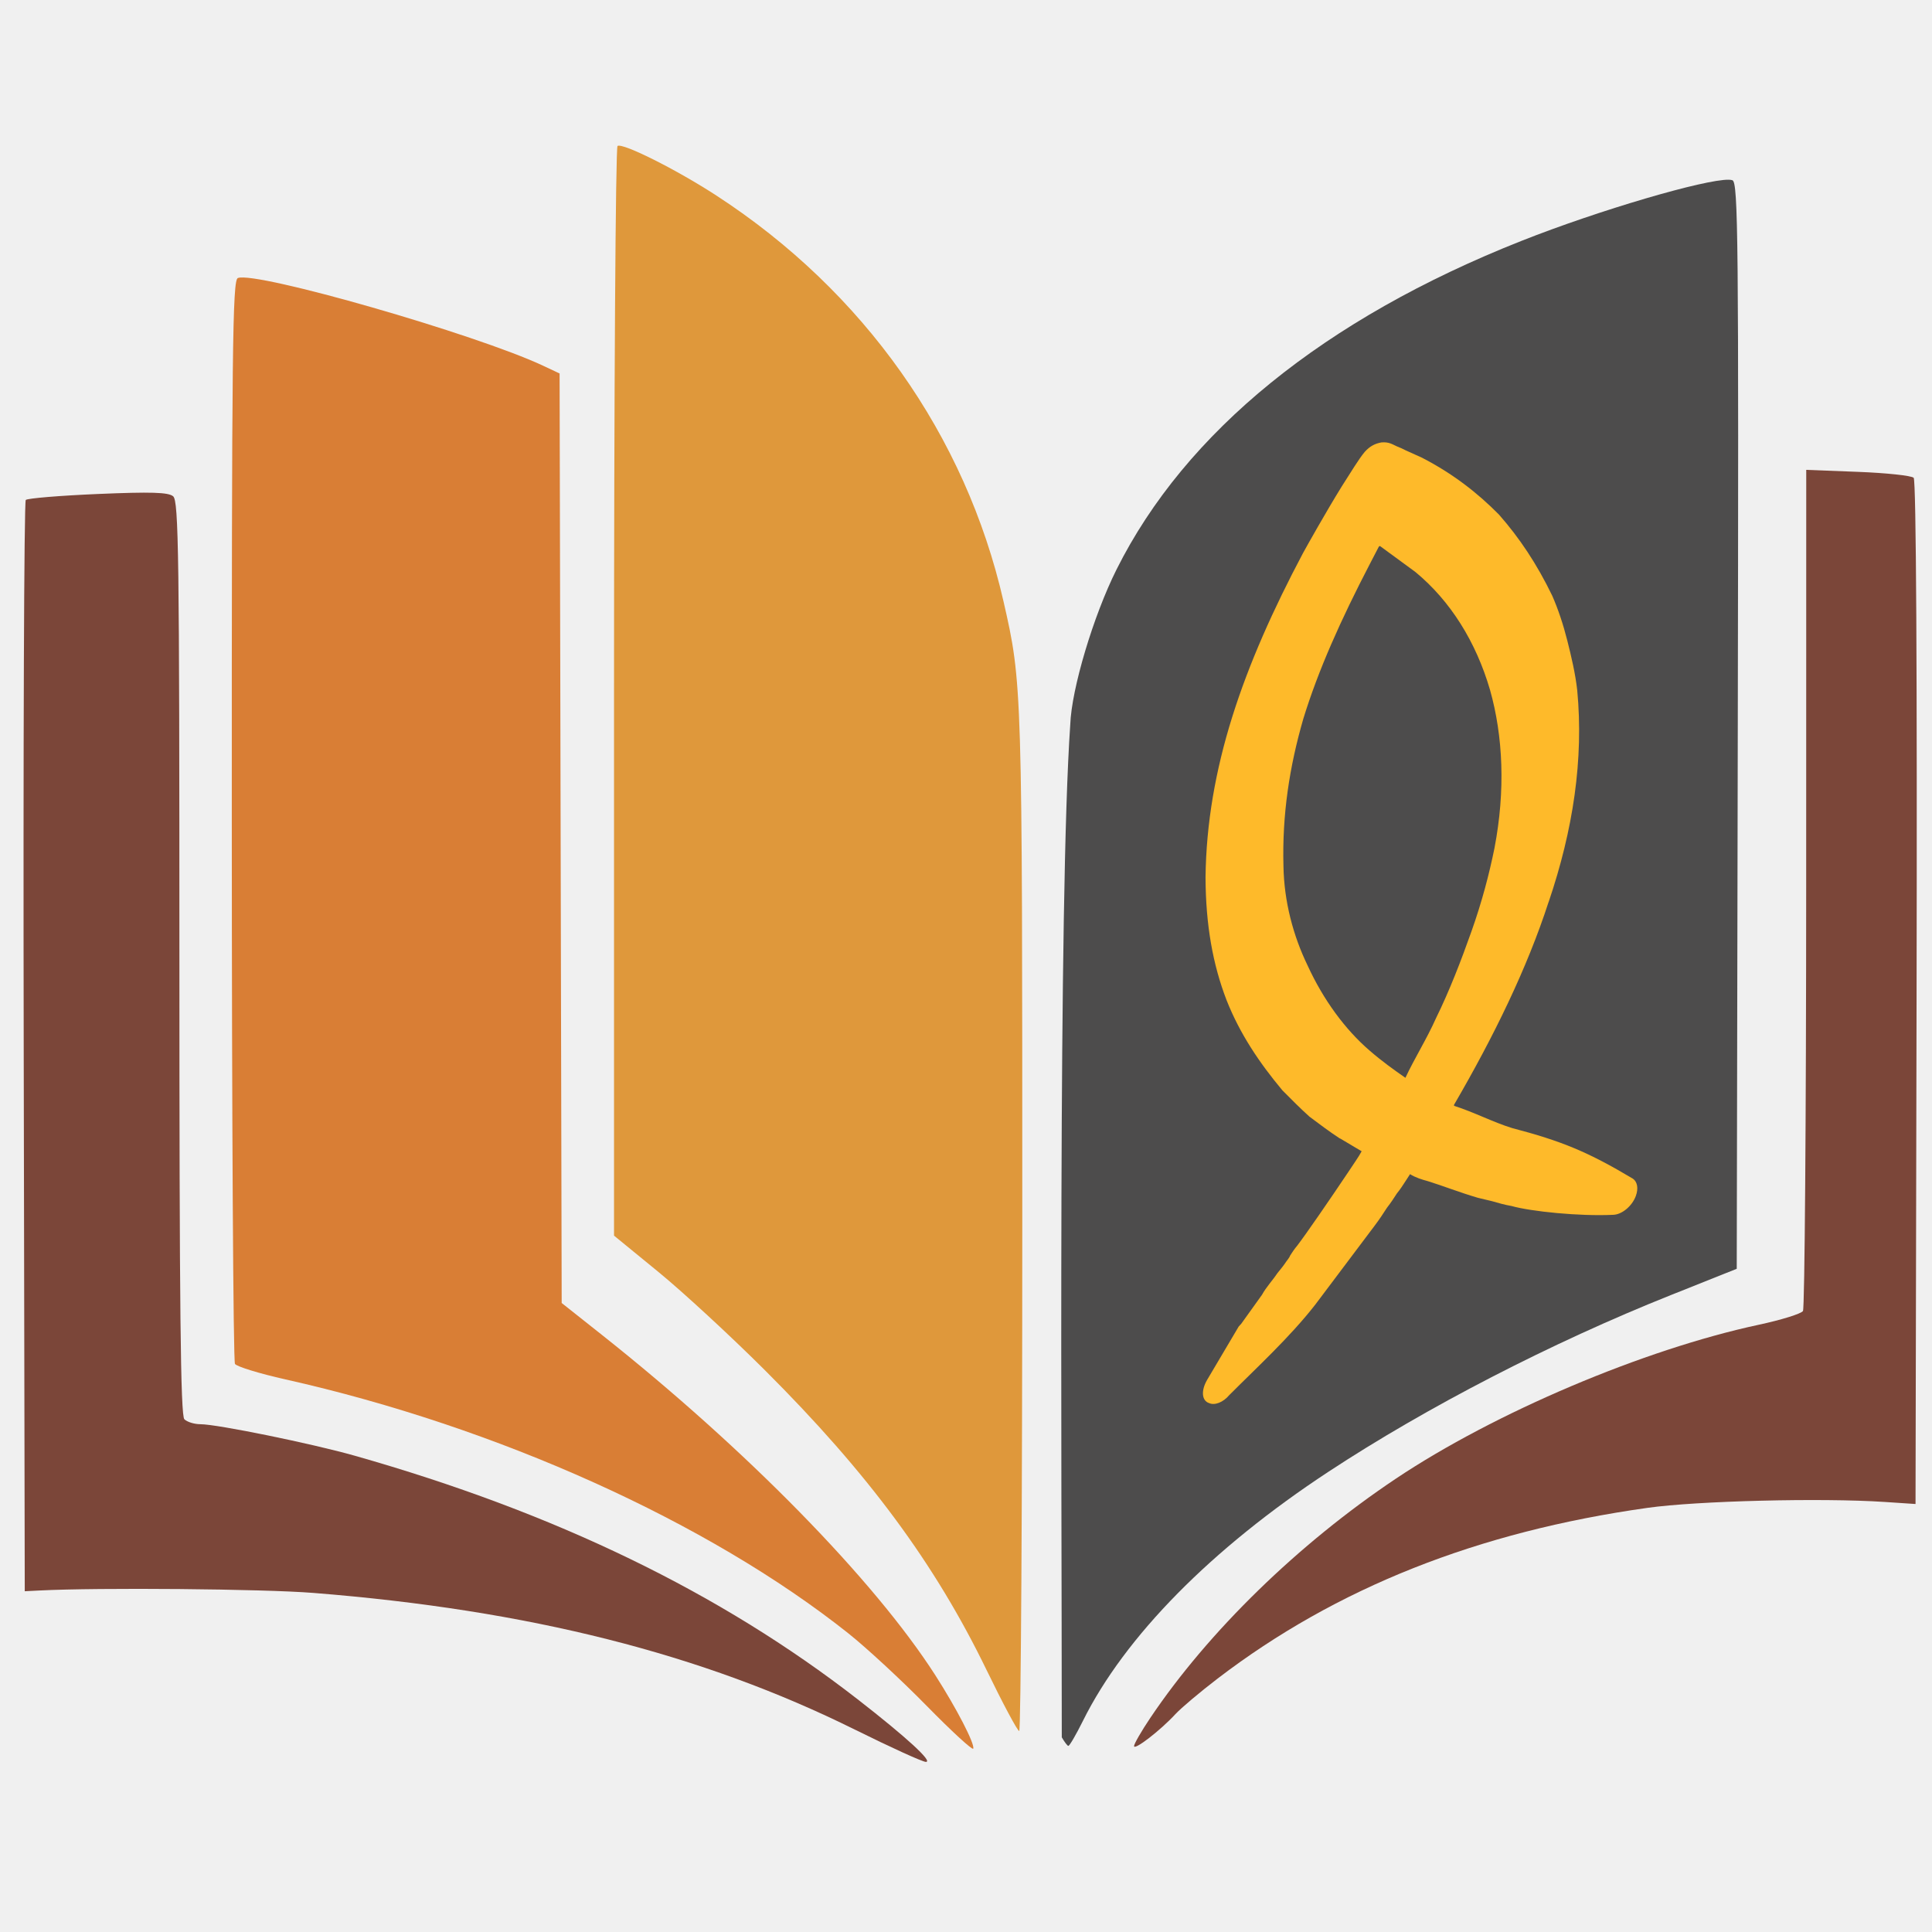
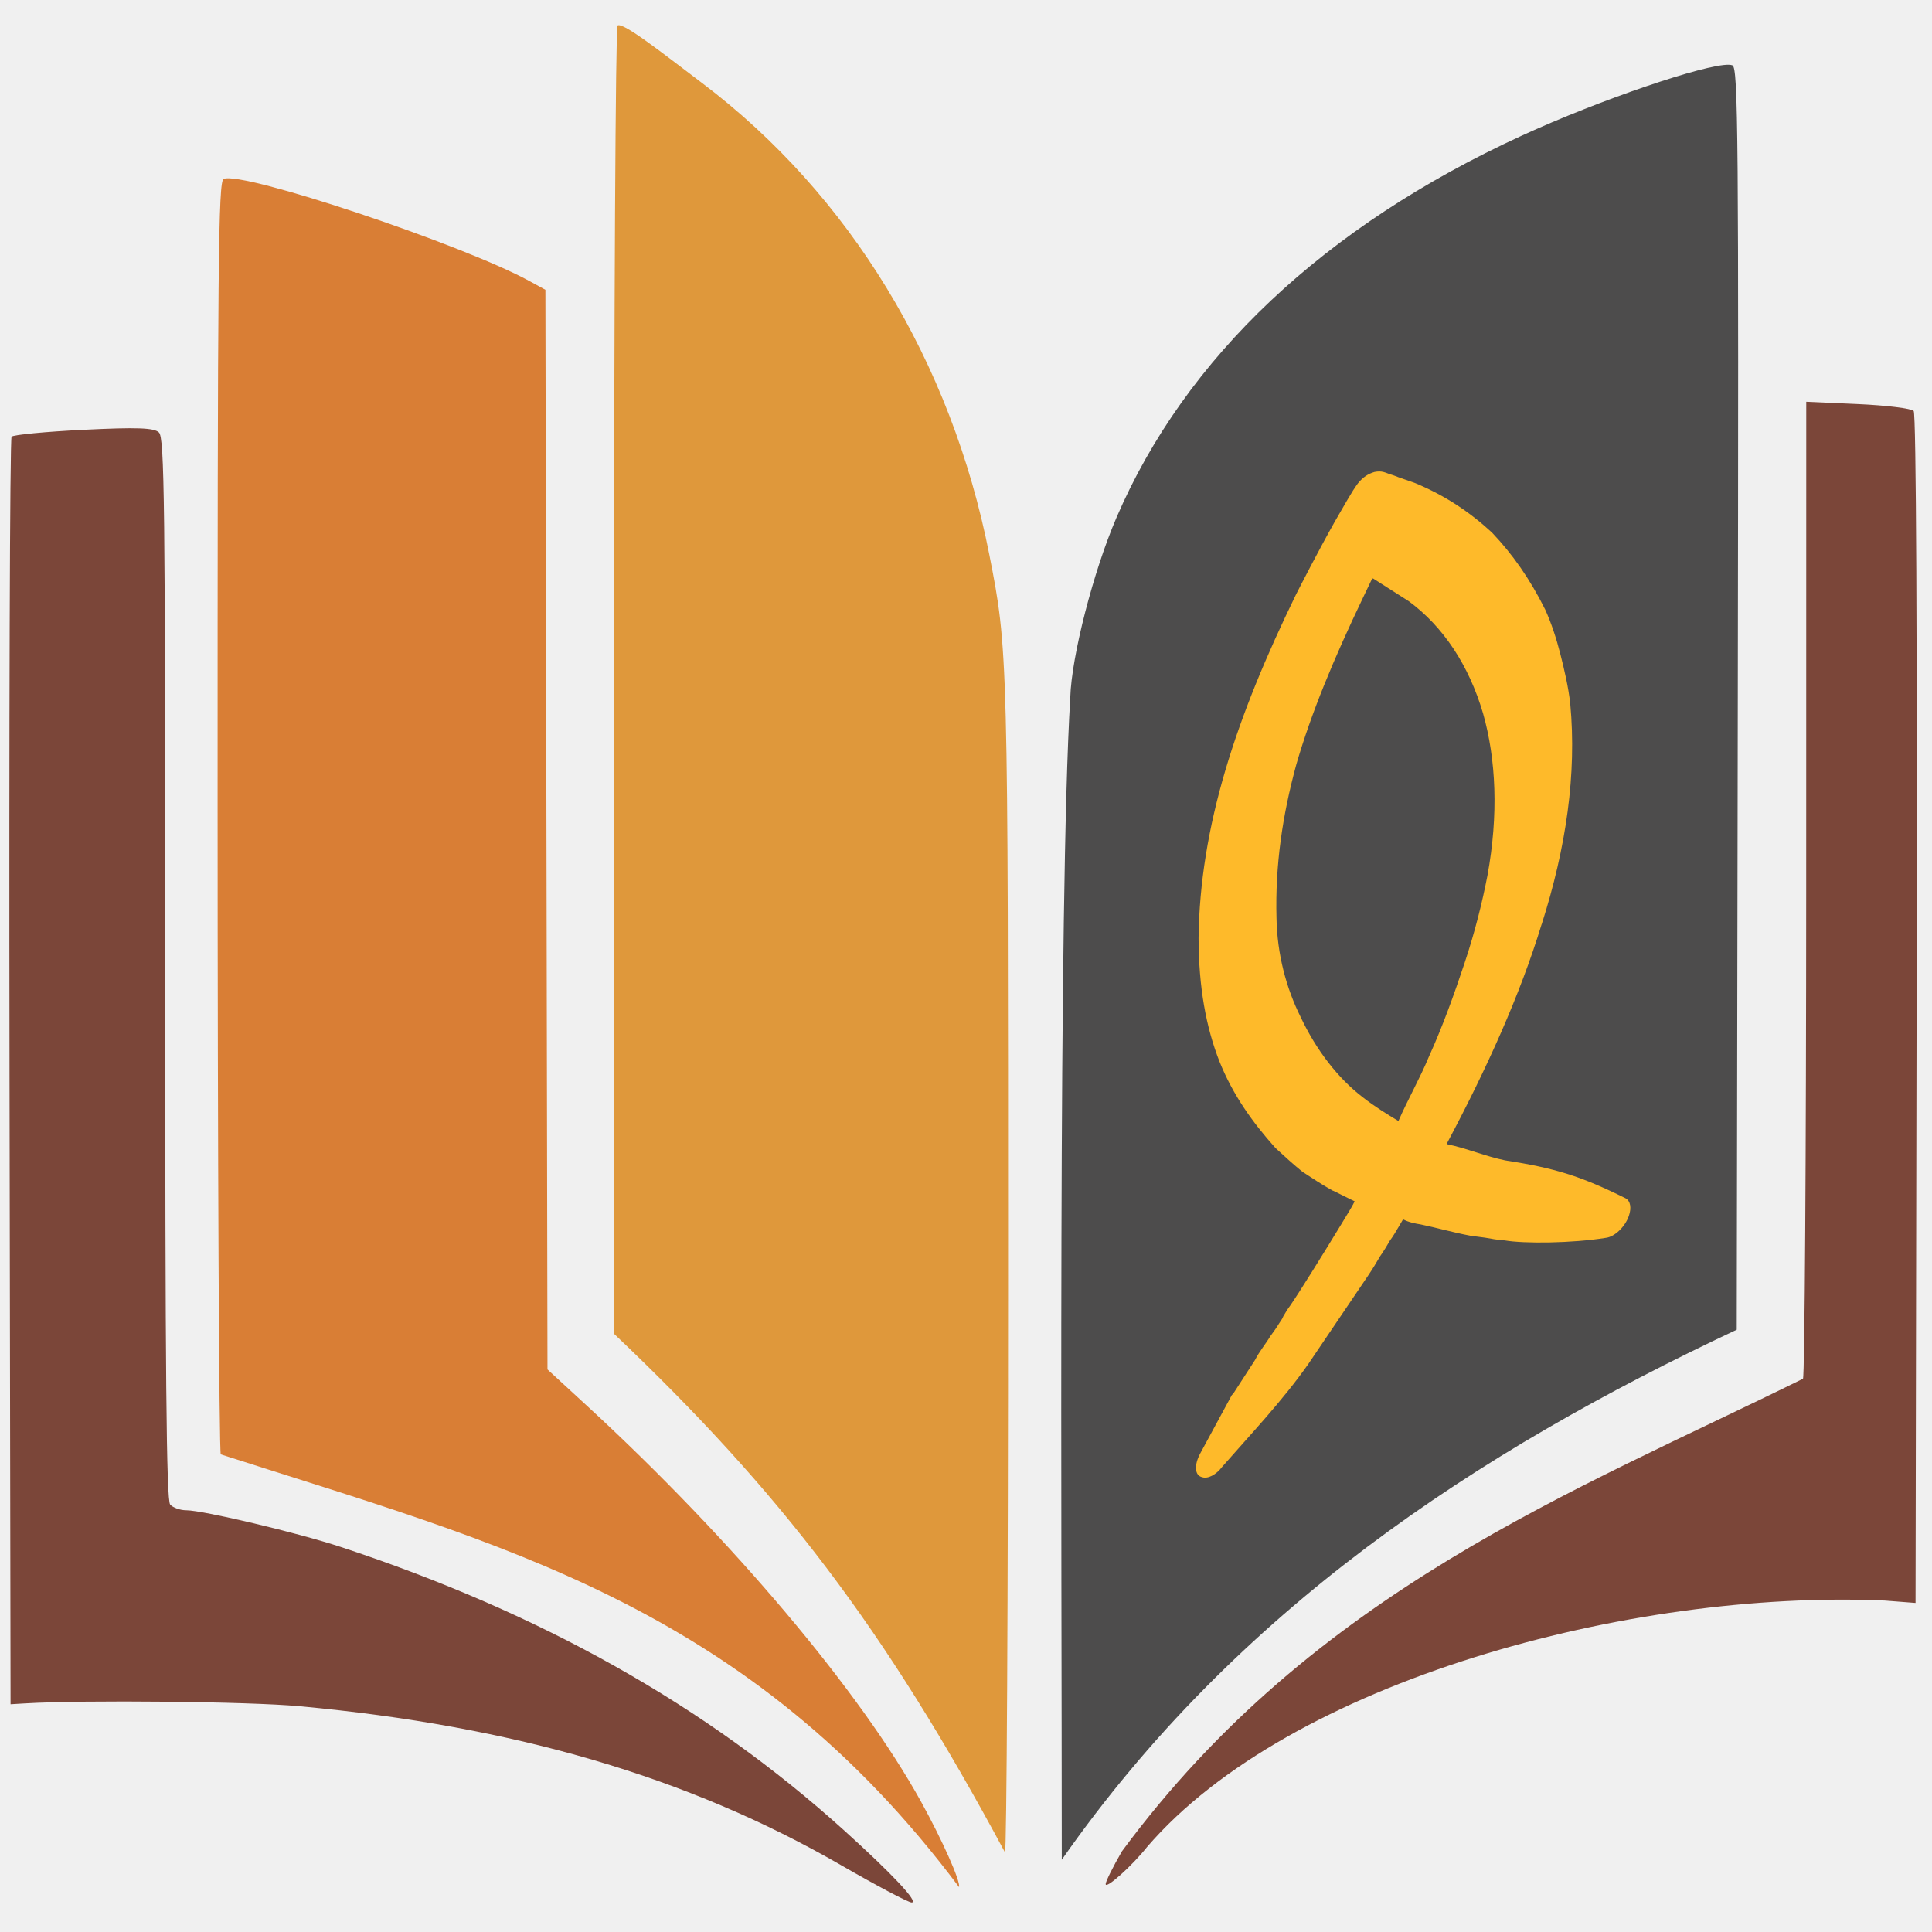
<svg xmlns="http://www.w3.org/2000/svg" width="72mm" height="72mm" viewBox="0 0 72 72" version="1.1" id="svg8">
  <defs id="defs2">
    <style id="style879" type="text/css">
    .fil6 {fill:#FEBA2A}
    .fil2 {fill:#03BDEB;fill-rule:nonzero}
    .fil0 {fill:#336699;fill-rule:nonzero}
    .fil4 {fill:#4D4D4D;fill-rule:nonzero}
    .fil1 {fill:#6699FF;fill-rule:nonzero}
    .fil3 {fill:gray;fill-rule:nonzero}
    .fil5 {fill:#FEBA2A;fill-rule:nonzero}
   </style>
    <style id="style921" type="text/css">
    .fil2 {fill:none}
    .fil5 {fill:none;fill-rule:nonzero}
    .fil1 {fill:#363535}
    .fil0 {fill:#4D4D4D}
    .fil4 {fill:#E6A009}
    .fil3 {fill:#FEBA2A;fill-rule:nonzero}
   </style>
    <clipPath id="id0">
      <path id="path923" d="M 1,0 H 7 C 7,0 8,0 8,1 V 7 C 8,7 7,8 7,8 H 1 C 0,8 0,7 0,7 V 1 C 0,0 0,0 1,0 Z" />
    </clipPath>
    <clipPath id="id1">
      <path id="path926" d="M 1,0 H 7 C 7,0 8,0 8,1 V 7 C 8,7 7,8 7,8 H 1 C 0,8 0,7 0,7 V 1 C 0,0 0,0 1,0 Z" />
    </clipPath>
    <clipPath id="id2">
      <path id="path929" d="M 1,0 H 7 C 7,0 8,0 8,1 V 7 C 8,7 7,8 7,8 H 1 C 0,8 0,7 0,7 V 1 C 0,0 0,0 1,0 Z" />
    </clipPath>
    <clipPath style="clip-rule:nonzero" id="id3">
      <path id="path932" d="M 4,3 C 5,3 5,3 5,4 V 4 C 5,4 5,4 5,4 6,4 6,3 6,3 6,3 6,3 6,3 6,3 6,3 6,3 V 3 3 3 C 6,3 6,3 6,3 V 3 C 6,3 6,3 6,3 6,3 6,3 6,3 V 3 C 6,3 6,3 6,3 6,3 6,3 6,3 V 3 3 3 C 6,3 6,3 6,3 6,3 6,3 6,3 V 3 3 3 C 6,3 6,3 6,3 V 3 3 C 6,3 6,4 6,4 6,4 6,4 6,4 6,4 6,4 6,4 6,4 6,4 6,4 6,4 6,4 6,4 6,4 6,4 6,4 6,4 6,4 6,4 6,4 6,4 6,4 V 4 4 4 C 6,5 6,5 6,5 V 5 5 5 C 6,5 6,5 6,5 V 5 C 6,5 6,5 6,5 6,5 6,5 6,5 V 5 5 C 6,5 6,5 6,5 V 5 5 5 C 6,5 6,5 6,5 6,5 6,5 6,5 6,5 6,5 6,5 6,5 6,5 6,5 6,5 6,4 5,4 5,4 5,4 5,4 V 4 4 4 C 5,4 5,4 5,4 5,5 5,5 5,5 5,5 4,5 4,5 4,5 4,5 3,5 3,5 3,5 2,5 2,5 2,5 2,4 2,4 2,4 1,4 1,4 1,4 1,4 1,4 1,4 1,4 1,4 1,4 1,4 V 4 4 C 1,4 1,4 1,4 1,4 1,4 1,4 V 4 H 2 V 4 4 C 2,3 2,3 2,3 2,3 2,3 3,3 3,3 3,3 3,3 3,3 3,3 3,3 4,3 4,3 4,3 Z M 2,4 C 2,4 2,4 2,4 2,4 2,4 2,4 2,4 2,4 3,4 3,4 3,5 3,5 4,5 4,5 4,4 4,4 5,4 5,4 5,4 5,4 5,4 V 4 C 5,4 5,4 5,4 5,4 5,4 5,4 5,4 5,4 4,4 4,3 4,3 4,3 4,3 3,3 3,3 3,3 2,4 2,4 Z" />
    </clipPath>
    <style id="style1000" type="text/css">
    .fil0 {fill:#4D4D4D}
    .fil2 {fill:#FEBA2A}
    .fil1 {fill:#FEBA2A;fill-rule:nonzero}
   </style>
    <style id="style1030" type="text/css">
    .str0 {stroke:#FEBA2A;stroke-width:0.083}
    .str1 {stroke:white;stroke-width:0.202}
    .fil3 {fill:none}
    .fil6 {fill:none;fill-rule:nonzero}
    .fil2 {fill:#454444}
    .fil1 {fill:#4D4D4D}
    .fil5 {fill:#F0A400}
    .fil4 {fill:#FEBA2A;fill-rule:nonzero}
    .fil0 {fill:white;fill-rule:nonzero}
   </style>
    <clipPath id="id0-3">
      <path id="path1032" d="m 3,0 h 5 c 1,0 2,1 2,2 V 7 C 10,8 9,9 8,9 H 3 C 2,9 1,8 1,7 V 2 C 1,1 2,0 3,0 Z" />
    </clipPath>
    <clipPath style="clip-rule:nonzero" id="id1-6">
      <path id="path1035" d="M 6,2 C 7,3 7,3 7,3 V 3 C 7,3 7,3 8,3 8,3 8,3 8,3 8,3 8,3 8,3 8,3 8,3 8,3 V 3 3 2 C 8,2 8,2 8,2 H 9 C 9,2 9,2 9,2 9,2 9,2 9,2 V 3 C 9,3 8,3 8,3 8,3 8,3 8,3 V 3 3 3 C 8,3 8,3 8,3 8,3 8,3 8,3 V 3 3 3 C 8,3 8,3 8,3 V 3 3 C 8,3 8,3 8,3 8,3 8,3 8,3 8,3 8,3 8,3 8,3 8,3 8,4 8,4 8,4 8,4 8,4 8,4 8,4 8,4 8,4 8,4 8,4 8,4 8,4 V 4 4 4 C 8,4 8,4 8,4 V 4 4 4 C 8,4 8,4 8,4 L 9,5 C 9,5 9,5 9,5 9,5 9,5 9,5 H 8 V 5 C 8,5 8,5 8,5 V 5 5 5 C 8,5 8,5 8,5 8,5 8,4 8,4 8,4 8,4 8,4 8,4 8,4 8,4 8,4 8,4 8,4 7,4 7,4 7,4 V 4 4 4 C 7,4 7,4 7,4 7,4 7,4 7,4 6,5 6,5 6,5 5,5 5,5 5,5 4,5 4,5 4,5 3,5 3,4 3,4 3,4 2,4 2,4 2,4 2,4 2,4 2,4 2,4 2,3 2,3 2,3 2,3 V 3 3 C 2,3 2,3 2,3 2,3 2,3 2,3 V 3 3 3 3 C 3,3 3,3 3,3 3,3 4,2 4,2 4,2 4,2 4,2 4,2 5,2 5,2 5,2 6,2 6,2 Z M 3,4 C 3,4 3,4 3,4 3,4 3,4 3,4 3,4 4,4 4,4 4,4 5,4 5,4 5,4 6,4 6,4 6,4 6,4 7,4 7,4 7,4 7,4 V 4 C 7,4 7,4 7,4 7,3 7,3 7,3 7,3 6,3 6,3 6,3 6,3 6,3 5,3 5,3 4,3 4,3 4,3 3,3 v 0 z" />
    </clipPath>
    <style id="style1172" type="text/css">
    .str0 {stroke:#FEBA2A;stroke-width:0.083}
    .str1 {stroke:white;stroke-width:0.202}
    .fil3 {fill:none}
    .fil6 {fill:none;fill-rule:nonzero}
    .fil2 {fill:#454444}
    .fil1 {fill:#4D4D4D}
    .fil5 {fill:#F0A400}
    .fil4 {fill:#FEBA2A;fill-rule:nonzero}
    .fil0 {fill:white;fill-rule:nonzero}
   </style>
    <clipPath id="id0-7">
      <path id="path1174" d="m 3,0 h 5 c 1,0 2,1 2,2 V 7 C 10,8 9,9 8,9 H 3 C 2,9 1,8 1,7 V 2 C 1,1 2,0 3,0 Z" />
    </clipPath>
    <clipPath style="clip-rule:nonzero" id="id1-5">
      <path id="path1177" d="M 6,2 C 7,3 7,3 7,3 V 3 C 7,3 7,3 8,3 8,3 8,3 8,3 8,3 8,3 8,3 8,3 8,3 8,3 V 3 3 2 C 8,2 8,2 8,2 H 9 C 9,2 9,2 9,2 9,2 9,2 9,2 V 3 C 9,3 8,3 8,3 8,3 8,3 8,3 V 3 3 3 C 8,3 8,3 8,3 8,3 8,3 8,3 V 3 3 3 C 8,3 8,3 8,3 V 3 3 C 8,3 8,3 8,3 8,3 8,3 8,3 8,3 8,3 8,3 8,3 8,3 8,4 8,4 8,4 8,4 8,4 8,4 8,4 8,4 8,4 8,4 8,4 8,4 8,4 V 4 4 4 C 8,4 8,4 8,4 V 4 4 4 C 8,4 8,4 8,4 L 9,5 C 9,5 9,5 9,5 9,5 9,5 9,5 H 8 V 5 C 8,5 8,5 8,5 V 5 5 5 C 8,5 8,5 8,5 8,5 8,4 8,4 8,4 8,4 8,4 8,4 8,4 8,4 8,4 8,4 8,4 7,4 7,4 7,4 V 4 4 4 C 7,4 7,4 7,4 7,4 7,4 7,4 6,5 6,5 6,5 5,5 5,5 5,5 4,5 4,5 4,5 3,5 3,4 3,4 3,4 2,4 2,4 2,4 2,4 2,4 2,4 2,4 2,3 2,3 2,3 2,3 V 3 3 C 2,3 2,3 2,3 2,3 2,3 2,3 V 3 3 3 3 C 3,3 3,3 3,3 3,3 4,2 4,2 4,2 4,2 4,2 4,2 5,2 5,2 5,2 6,2 6,2 Z M 3,4 C 3,4 3,4 3,4 3,4 3,4 3,4 3,4 4,4 4,4 4,4 5,4 5,4 5,4 6,4 6,4 6,4 6,4 7,4 7,4 7,4 7,4 V 4 C 7,4 7,4 7,4 7,3 7,3 7,3 7,3 6,3 6,3 6,3 6,3 6,3 5,3 5,3 4,3 4,3 4,3 3,3 v 0 z" />
    </clipPath>
    <style id="style1314" type="text/css">
    .fil3 {fill:none}
    .fil9 {fill:none;fill-rule:nonzero}
    .fil5 {fill:#00CCFF}
    .fil7 {fill:#03BDEB}
    .fil0 {fill:#4D4D4D}
    .fil4 {fill:#6699FF}
    .fil1 {fill:#FEBA2A}
    .fil6 {fill:fuchsia}
    .fil2 {fill:#FFAE00}
    .fil8 {fill:#666666;fill-rule:nonzero}
   </style>
    <clipPath id="id0-35">
      <path id="path1316" d="m 1,0 h 8 c 0,0 1,0 1,1 v 8 c 0,0 -1,1 -1,1 H 1 C 0,10 0,9 0,9 V 1 C 0,0 0,0 1,0 Z" />
    </clipPath>
    <clipPath id="id1-62">
      <path id="path1319" d="m 1,0 h 8 c 0,0 1,0 1,1 v 8 c 0,0 -1,1 -1,1 H 1 C 0,10 0,9 0,9 V 1 C 0,0 0,0 1,0 Z" />
    </clipPath>
    <clipPath id="id2-9">
      <path id="path1322" d="m 1,0 h 8 c 0,0 1,0 1,1 v 8 c 0,0 -1,1 -1,1 H 1 C 0,10 0,9 0,9 V 1 C 0,0 0,0 1,0 Z" />
    </clipPath>
    <clipPath style="clip-rule:nonzero" id="id3-1">
      <path id="path1325" d="M 6,3 C 6,3 6,3 7,4 V 4 C 7,4 7,4 7,4 7,4 7,4 7,4 7,3 7,3 7,3 7,3 7,3 7,3 V 3 3 3 C 7,3 7,3 7,3 H 8 C 8,3 8,2 8,3 8,3 8,3 8,3 V 3 C 8,3 8,3 8,3 8,3 8,3 8,3 V 3 3 3 C 8,3 8,3 8,3 8,3 8,3 8,3 V 3 3 H 7 C 7,3 7,4 7,4 V 4 4 C 7,4 7,4 7,4 7,4 7,4 7,4 7,4 7,4 7,4 7,4 7,4 7,4 7,4 7,4 7,4 7,4 7,4 7,4 7,4 7,4 7,4 7,4 7,4 7,4 L 8,5 V 5 5 C 8,5 8,5 8,5 V 5 5 5 C 8,5 8,5 8,5 V 5 C 8,5 8,6 8,6 8,6 8,6 8,6 L 7,5 V 5 C 7,5 7,5 7,5 V 5 5 5 C 7,5 7,5 7,5 7,5 7,5 7,5 7,5 7,5 7,5 7,5 7,5 7,5 7,5 7,5 7,5 7,4 7,4 7,4 L 6,5 V 5 5 C 6,5 6,5 6,5 6,5 6,5 6,5 6,5 5,5 5,5 5,5 4,5 4,5 4,5 3,5 3,5 3,5 2,5 2,5 2,5 2,4 2,4 2,4 2,4 2,4 2,4 2,4 2,4 2,4 2,4 2,4 V 4 4 C 2,4 2,4 2,4 2,4 2,4 2,4 V 4 4 4 4 C 2,4 2,3 3,3 3,3 3,3 3,3 3,3 4,3 4,3 4,3 4,3 4,3 5,3 5,3 6,3 Z M 2,4 C 2,4 2,4 2,4 2,4 2,4 2,4 3,4 3,5 3,5 4,5 4,5 4,5 5,5 5,5 5,5 5,5 6,4 6,4 6,4 6,4 6,4 V 4 C 6,4 6,4 6,4 6,4 6,4 6,4 6,4 6,4 5,4 5,3 5,3 5,3 5,3 4,3 4,3 3,3 3,4 3,4 v 0 z" />
    </clipPath>
    <style id="style268" type="text/css">
    .str0 {stroke:#E6E6E6;stroke-width:10.754}
    .str1 {stroke:#FEBA2A;stroke-width:26.068}
    .fil2 {fill:none}
    .fil5 {fill:none;fill-rule:nonzero}
    .fil1 {fill:#454444}
    .fil0 {fill:#4D4D4D}
    .fil4 {fill:#F0A400}
    .fil6 {fill:#E6E6E6;fill-rule:nonzero}
    .fil3 {fill:#FEBA2A;fill-rule:nonzero}
   </style>
    <clipPath id="id0-2">
      <path id="path270" d="m 234,0 h 721 c 129,0 234,105 234,234 v 721 c 0,129 -105,234 -234,234 H 234 C 105,1189 0,1084 0,955 V 234 C 0,105 105,0 234,0 Z" />
    </clipPath>
    <clipPath style="clip-rule:nonzero" id="id1-7">
      <path id="path273" d="m 689,309 c 53,23 102,57 148,97 h 1 c 4,-4 10,-11 16,-18 5,-5 10,-10 14,-14 5,-5 9,-10 14,-15 0,-1 1,-1 1,-1 l 4,-5 v 0 l 50,-62 c 1,-1 2,-2 3,-3 l 53,-45 c 5,-4 12,-5 18,-2 8,4 11,14 7,22 l -33,61 c -4,8 -8,13 -12,17 0,0 0,1 -1,1 l -1,2 v 0 h -1 c -1,2 -3,5 -5,7 -1,2 -3,4 -4,6 v 0 l -8,11 h -1 c -1,3 -2,4 -3,5 l -1,1 -1,1 c -3,4 -7,9 -10,13 -8,11 -17,22 -24,30 -5,5 -11,10 -16,16 -4,5 -9,11 -15,16 1,1 3,3 4,4 3,3 6,6 8,9 3,3 6,6 9,10 4,4 7,7 11,12 l 47,59 v 0 0 c 3,4 5,6 7,9 v 0 l 2,4 v 0 c 1,1 1,1 2,2 l 34,69 c 4,6 3,14 -2,19 -6,7 -16,7 -23,1 l -36,-32 v 0 c 0,-1 -1,-1 -1,-2 l -18,-21 v 0 h -1 c -5,-7 -8,-11 -12,-15 -2,-3 -5,-7 -7,-9 -1,-1 -2,-3 -4,-4 -2,-2 -4,-4 -6,-7 -7,-9 -28,-32 -45,-50 -5,-5 -10,-11 -14,-14 l -22,19 v 0 l -1,1 c -11,9 -23,18 -35,27 -12,8 -25,16 -38,24 -37,20 -74,37 -113,48 -40,11 -81,16 -127,14 -51,-3 -97,-14 -140,-32 -43,-18 -83,-43 -122,-73 -5,-4 -28,-23 -45,-39 -9,-9 -18,-17 -22,-23 -3,-5 -3,-10 -1,-16 3,-7 7,-10 11,-14 v 0 0 c 1,-1 2,-2 3,-3 1,-2 3,-3 5,-5 v 0 l 15,-15 v 0 0 c 30,-28 60,-50 91,-69 32,-18 65,-33 103,-46 16,-5 33,-9 50,-12 17,-3 35,-6 52,-7 69,-3 131,10 188,36 z M 269,450 c 0,0 0,0 0,1 4,3 8,6 12,9 40,30 77,53 116,69 39,15 81,24 131,25 34,1 71,-6 106,-18 40,-13 79,-32 111,-54 6,-4 25,-18 40,-29 l 3,-3 c -1,0 -2,-1 -3,-2 -15,-12 -34,-26 -39,-29 -20,-14 -43,-26 -66,-37 -23,-11 -46,-19 -68,-25 -50,-13 -103,-13 -153,-3 -53,11 -104,33 -148,64 v 0 z" />
    </clipPath>
  </defs>
  <g id="layer1" transform="translate(-8.879746,-36.47491)">
    <g id="g1598" transform="matrix(0.5808511,0,0,0.5808511,-11.00957,15.83553)">
-       <path style="fill:#7b4639;fill-opacity:1;stroke-width:0.265" d="m 89.106,146.512 c -9.804,-4.868 -20.939,-7.68 -34.755,-8.778 -3.254,-0.259 -13.768,-0.351 -17.595,-0.155 l -0.926,0.047 -0.067,-34.911 c -0.037,-19.201 0.023,-34.998 0.132,-35.105 0.11,-0.107 2.191,-0.279 4.625,-0.383 3.406,-0.145 4.518,-0.111 4.829,0.146 0.357,0.296 0.403,3.706 0.403,29.618 0,22.423 0.074,29.358 0.318,29.601 0.175,0.175 0.641,0.318 1.037,0.318 1.064,0 7.155,1.244 9.89,2.02 12.875,3.653 23.456,8.778 32.279,15.636 3.127,2.43 4.858,4.02 4.366,4.009 -0.218,-0.005 -2.259,-0.934 -4.535,-2.064 z" id="path840" />
-       <path style="fill:#4d4c4c;fill-opacity:1;stroke-width:0.265" d="m 145.159,47.064 c -1.536,-0.033 -8.3,1.944 -13.302,3.924 -12.644,5.004 -21.559,12.24 -25.981,21.087 -1.487,2.974 -2.886,7.661 -2.966,9.933 -0.781,11.274 -0.546,47.873 -0.545,64.991 0.182,0.312 0.36,0.549 0.423,0.549 0.075,0 0.494,-0.72 0.931,-1.599 2.683,-5.408 8.243,-11.05 15.758,-15.991 6.307,-4.147 14.327,-8.285 21.96,-11.331 l 4.233,-1.689 0.067,-34.841 c 0.06,-31.253 0.025,-34.858 -0.343,-34.999 -0.054,-0.021 -0.133,-0.031 -0.235,-0.034 z" id="path832" />
-       <path style="fill:#d97e35;fill-opacity:1;stroke-width:0.265" d="m 93.692,144.974 c -1.601,-1.633 -3.863,-3.726 -5.027,-4.651 -8.982,-7.135 -22.522,-13.242 -36.111,-16.289 -1.671,-0.375 -3.128,-0.822 -3.237,-0.994 -0.11,-0.172 -0.201,-15.884 -0.203,-34.916 -0.004,-30.318 0.044,-34.621 0.388,-34.753 1.174,-0.451 15.303,3.61 19.599,5.633 l 1.044,0.491 0.067,29.819 0.067,29.819 2.579,2.044 c 9.25,7.332 17.469,15.722 21.392,21.836 1.366,2.129 2.546,4.413 2.434,4.712 -0.045,0.12 -1.391,-1.118 -2.992,-2.751 z" id="path828" />
-       <path style="fill:#df983b;fill-opacity:1;stroke-width:0.265" d="m 97.545,142.692 c -3.318,-6.841 -7.605,-12.639 -14.231,-19.25 -2.194,-2.189 -5.269,-5.026 -6.833,-6.305 l -2.844,-2.326 V 79.924 c 0,-19.189 0.101,-34.951 0.225,-35.027 0.341,-0.21 3.799,1.525 6.36,3.193 9.44,6.144 15.97,15.376 18.402,26.019 1.204,5.27 1.207,5.339 1.207,39.818 0,17.973 -0.089,32.674 -0.198,32.669 -0.109,-0.005 -1.048,-1.761 -2.087,-3.903 z" id="path830" />
-       <path style="fill:#7b4639;fill-opacity:1;stroke-width:0.265" d="m 107.002,147.56 c 0,-0.141 0.469,-0.955 1.043,-1.808 3.724,-5.541 9.501,-11.168 15.758,-15.351 6.336,-4.235 15.895,-8.289 23.276,-9.872 1.451,-0.311 2.729,-0.708 2.84,-0.883 0.111,-0.174 0.203,-12.388 0.206,-27.142 l 0.004,-26.825 3.32,0.128 c 1.826,0.07 3.434,0.242 3.573,0.381 0.159,0.159 0.228,12.46 0.186,33.047 l -0.067,32.794 -1.984,-0.132 c -4.034,-0.269 -12.026,-0.07 -15.214,0.379 -10.91,1.536 -19.969,5.133 -27.575,10.949 -1.132,0.866 -2.356,1.898 -2.72,2.293 -0.954,1.037 -2.646,2.342 -2.646,2.042 z" id="path846" />
-       <path class="fil3" d="m 133.599,93.402 c -1.382,4.263 -3.519,8.636 -6.068,13.015 l 0.003,0.066 c 1.27,0.4 2.503,1.051 3.725,1.427 v 0 c 3.174,0.83 4.874,1.531 7.744,3.244 0.285,0.193 0.375,0.62 0.191,1.116 -0.244,0.661 -0.908,1.197 -1.46,1.205 -2.179,0.102 -5.265,-0.215 -6.512,-0.565 -0.441,-0.075 -0.882,-0.203 -1.256,-0.311 -0.279,-0.062 -0.628,-0.155 -0.907,-0.217 -1.241,-0.366 -2.231,-0.765 -3.225,-1.072 -0.349,-0.094 -0.769,-0.219 -1.125,-0.444 -0.064,0.1 -0.193,0.299 -0.257,0.398 -0.193,0.299 -0.385,0.598 -0.581,0.831 -0.193,0.299 -0.385,0.598 -0.645,0.93 -0.257,0.398 -0.45,0.697 -0.774,1.129 l -3.827,5.088 v 0 0 c -1.632,2.094 -3.783,4.062 -5.517,5.803 -0.392,0.466 -0.934,0.671 -1.286,0.512 -0.49,-0.157 -0.522,-0.815 -0.14,-1.478 l 2.042,-3.45 v 0 c 0.067,-0.034 0.064,-0.1 0.132,-0.133 l 1.358,-1.895 v 0 c 0.257,-0.477 0.707,-0.958 0.97,-1.363 0.196,-0.233 0.456,-0.566 0.584,-0.765 0.064,-0.1 0.196,-0.233 0.257,-0.398 0.128,-0.199 0.257,-0.398 0.453,-0.631 0.584,-0.765 2.068,-2.924 3.227,-4.652 0.321,-0.498 0.71,-1.03 0.899,-1.394 l -1.349,-0.803 v 0 l -0.07,-0.032 c -0.641,-0.418 -1.285,-0.903 -1.929,-1.387 -0.577,-0.518 -1.157,-1.102 -1.736,-1.686 -1.464,-1.755 -2.726,-3.612 -3.589,-5.804 -0.867,-2.257 -1.333,-4.784 -1.343,-7.875 0.042,-3.455 0.638,-6.851 1.715,-10.288 1.077,-3.437 2.635,-6.913 4.533,-10.493 0.254,-0.464 1.461,-2.62 2.486,-4.279 0.578,-0.896 1.089,-1.759 1.48,-2.225 0.327,-0.367 0.664,-0.536 1.075,-0.608 0.481,-0.04 0.696,0.122 0.978,0.249 v 0 0 c 0.203,0.075 0.402,0.174 0.564,0.255 0.353,0.159 0.705,0.319 1.058,0.478 v 0 0 c 1.981,1.024 3.557,2.252 4.935,3.646 1.313,1.494 2.428,3.156 3.423,5.214 0.387,0.883 0.71,1.865 0.966,2.881 0.256,1.016 0.514,2.098 0.635,3.182 0.419,4.435 -0.261,8.951 -1.833,13.579 z m -10.821,-22.838 -0.067,0.034 c -0.189,0.365 -0.379,0.729 -0.568,1.094 -1.895,3.646 -3.328,6.857 -4.283,9.963 -0.888,3.072 -1.362,6.138 -1.272,9.459 0.04,2.269 0.628,4.465 1.546,6.359 1.002,2.19 2.404,4.11 3.987,5.469 0.778,0.675 1.521,1.207 2.291,1.743 0.59,-1.263 1.378,-2.509 1.956,-3.811 0.88,-1.789 1.616,-3.707 2.285,-5.592 0.669,-1.885 1.135,-3.668 1.47,-5.317 0.718,-3.727 0.551,-7.212 -0.28,-10.16 -0.908,-3.112 -2.551,-5.72 -4.777,-7.563 v 0 z" id="path289" style="clip-rule:evenodd;fill:#feba2a;fill-opacity:1;fill-rule:nonzero;stroke-width:0.067;image-rendering:optimizeQuality;shape-rendering:geometricPrecision;text-rendering:geometricPrecision" />
+       <g id="g2951">
+         <path style="fill:#7b4639;fill-opacity:1;stroke-width:0.265" d="m 88.195,155.197 c -9.804,-5.654 -20.939,-8.92 -34.755,-10.195 -3.254,-0.3 -13.768,-0.408 -17.595,-0.18 l -0.926,0.055 -0.067,-40.55 c -0.037,-22.302 0.023,-40.651 0.132,-40.775 0.11,-0.124 2.191,-0.324 4.625,-0.444 3.406,-0.168 4.518,-0.129 4.829,0.17 0.357,0.344 0.403,4.305 0.403,34.402 0,26.045 0.074,34.1 0.318,34.382 0.175,0.203 0.641,0.369 1.037,0.369 1.064,0 7.155,1.445 9.89,2.347 12.875,4.243 23.456,10.196 32.279,18.162 3.127,2.823 4.858,4.669 4.366,4.656 -0.218,-0.005 -2.259,-1.085 -4.535,-2.397 z" id="path840" />
+         <path style="fill:#4d4c4c;fill-opacity:1;stroke-width:0.265" d="m 145.159,39.687 c -1.536,-0.039 -8.3,2.258 -13.302,4.558 -12.644,5.813 -21.559,14.216 -25.981,24.493 -1.487,3.455 -2.886,8.898 -2.966,11.537 -0.781,13.095 -0.546,54.694 -0.545,74.578 11.195,-16.019 26.606,-26.15 43.305,-34.006 l 0.067,-40.469 c 0.06,-36.301 0.025,-40.488 -0.343,-40.652 -0.054,-0.024 -0.133,-0.036 -0.235,-0.039 z" id="path832" />
+         <path style="fill:#d97e35;fill-opacity:1;stroke-width:0.265" d="m 48.406,128.844 c -0.11,-0.2 -0.201,-19.361 -0.203,-41.466 -0.004,-35.215 0.044,-40.213 0.388,-40.366 1.174,-0.523 15.303,4.193 19.599,6.543 l 1.044,0.571 0.067,34.635 0.067,34.635 2.579,2.374 c 9.25,8.516 17.469,18.261 21.392,25.363 1.366,2.473 2.546,5.125 2.434,5.474 -13.57,-18.123 -29.511,-22.016 -47.367,-27.762 z" id="path828" />
+         <path style="fill:#df983b;fill-opacity:1;stroke-width:0.265" d="M 73.636,121.11 V 77.854 c 0,-22.288 0.101,-40.596 0.225,-40.685 0.341,-0.244 2.888,1.772 5.449,3.708 9.44,7.137 15.97,17.86 18.402,30.222 1.204,6.121 1.207,6.201 1.207,46.249 0,20.876 -0.089,37.04 -0.198,37.034 -7.76,-14.448 -14.398,-23.123 -25.084,-33.272 z" id="path830" />
+         <path style="fill:#7b4639;fill-opacity:1;stroke-width:0.265" d="m 105.18,156.415 c 0,-0.164 0.469,-1.109 1.043,-2.1 12.36,-16.733 29.04,-23.08 43.697,-30.322 0.111,-0.202 0.203,-14.389 0.206,-31.526 l 0.004,-31.157 3.32,0.149 c 1.826,0.082 3.434,0.281 3.573,0.442 0.159,0.184 0.228,14.472 0.186,38.385 l -0.067,38.091 -1.984,-0.154 c -16.312,-0.714 -38.175,5.175 -47.33,15.821 -0.954,1.205 -2.646,2.721 -2.646,2.371 z" id="path846" />
+         <path class="fil3" d="m 133.152,94.832 c -1.382,4.532 -3.519,9.262 -6.068,14.045 l 0.003,0.067 c 1.27,0.265 2.503,0.792 3.725,1.038 v 0 c 3.174,0.488 4.874,1.013 7.744,2.442 0.285,0.166 0.375,0.593 0.191,1.123 -0.244,0.706 -0.908,1.332 -1.46,1.403 -2.179,0.354 -5.265,0.382 -6.512,0.166 -0.441,-0.027 -0.882,-0.107 -1.256,-0.175 -0.279,-0.032 -0.628,-0.088 -0.907,-0.119 -1.241,-0.234 -2.231,-0.529 -3.225,-0.731 -0.349,-0.056 -0.769,-0.137 -1.125,-0.327 -0.064,0.109 -0.193,0.329 -0.257,0.438 -0.193,0.329 -0.385,0.657 -0.581,0.919 -0.193,0.329 -0.385,0.657 -0.645,1.028 -0.257,0.438 -0.45,0.767 -0.774,1.247 l -3.827,5.657 v 0 0 c -1.632,2.335 -3.783,4.6 -5.517,6.584 -0.392,0.523 -0.934,0.795 -1.286,0.672 -0.49,-0.105 -0.522,-0.776 -0.14,-1.5 l 2.042,-3.773 v 0 c 0.067,-0.042 0.064,-0.11 0.132,-0.152 l 1.358,-2.099 v 0 c 0.257,-0.519 0.707,-1.064 0.97,-1.509 0.196,-0.261 0.456,-0.633 0.584,-0.852 0.064,-0.11 0.196,-0.261 0.257,-0.438 0.128,-0.219 0.257,-0.438 0.453,-0.7 0.584,-0.852 2.068,-3.237 3.227,-5.141 0.321,-0.548 0.71,-1.138 0.899,-1.533 l -1.349,-0.669 v 0 l -0.07,-0.025 c -0.641,-0.356 -1.285,-0.779 -1.929,-1.202 -0.577,-0.465 -1.157,-0.998 -1.736,-1.53 -1.464,-1.633 -2.726,-3.394 -3.589,-5.543 -0.867,-2.216 -1.333,-4.755 -1.343,-7.925 0.042,-3.549 0.638,-7.101 1.715,-10.75 1.077,-3.649 2.635,-7.393 4.533,-11.283 0.254,-0.505 1.461,-2.855 2.486,-4.674 0.578,-0.986 1.089,-1.929 1.48,-2.452 0.327,-0.413 0.664,-0.626 1.075,-0.746 0.481,-0.096 0.696,0.045 0.978,0.144 v 0 0 c 0.203,0.054 0.402,0.132 0.564,0.197 0.353,0.123 0.705,0.246 1.058,0.37 v 0 0 c 1.981,0.824 3.557,1.903 4.935,3.176 1.313,1.383 2.428,2.96 3.423,4.957 0.387,0.861 0.71,1.832 0.966,2.845 0.256,1.013 0.514,2.093 0.635,3.191 0.419,4.501 -0.261,9.212 -1.833,14.14 z m -10.821,-22.19 -0.067,0.042 c -0.189,0.396 -0.379,0.791 -0.568,1.187 -1.895,3.957 -3.328,7.415 -4.283,10.71 -0.888,3.253 -1.362,6.452 -1.272,9.849 0.04,2.323 0.628,4.508 1.546,6.347 1.002,2.132 2.404,3.941 3.987,5.154 0.778,0.603 1.521,1.065 2.291,1.526 0.59,-1.364 1.378,-2.732 1.956,-4.133 0.88,-1.936 1.616,-3.988 2.285,-5.998 0.669,-2.01 1.135,-3.892 1.47,-5.623 0.718,-3.906 0.551,-7.461 -0.28,-10.391 -0.908,-3.088 -2.551,-5.576 -4.777,-7.212 v 0 z" id="path289" style="clip-rule:evenodd;fill:#feba2a;fill-opacity:1;fill-rule:nonzero;stroke-width:0.067;image-rendering:optimizeQuality;shape-rendering:geometricPrecision;text-rendering:geometricPrecision" />
+       </g>
    </g>
  </g>
</svg>
